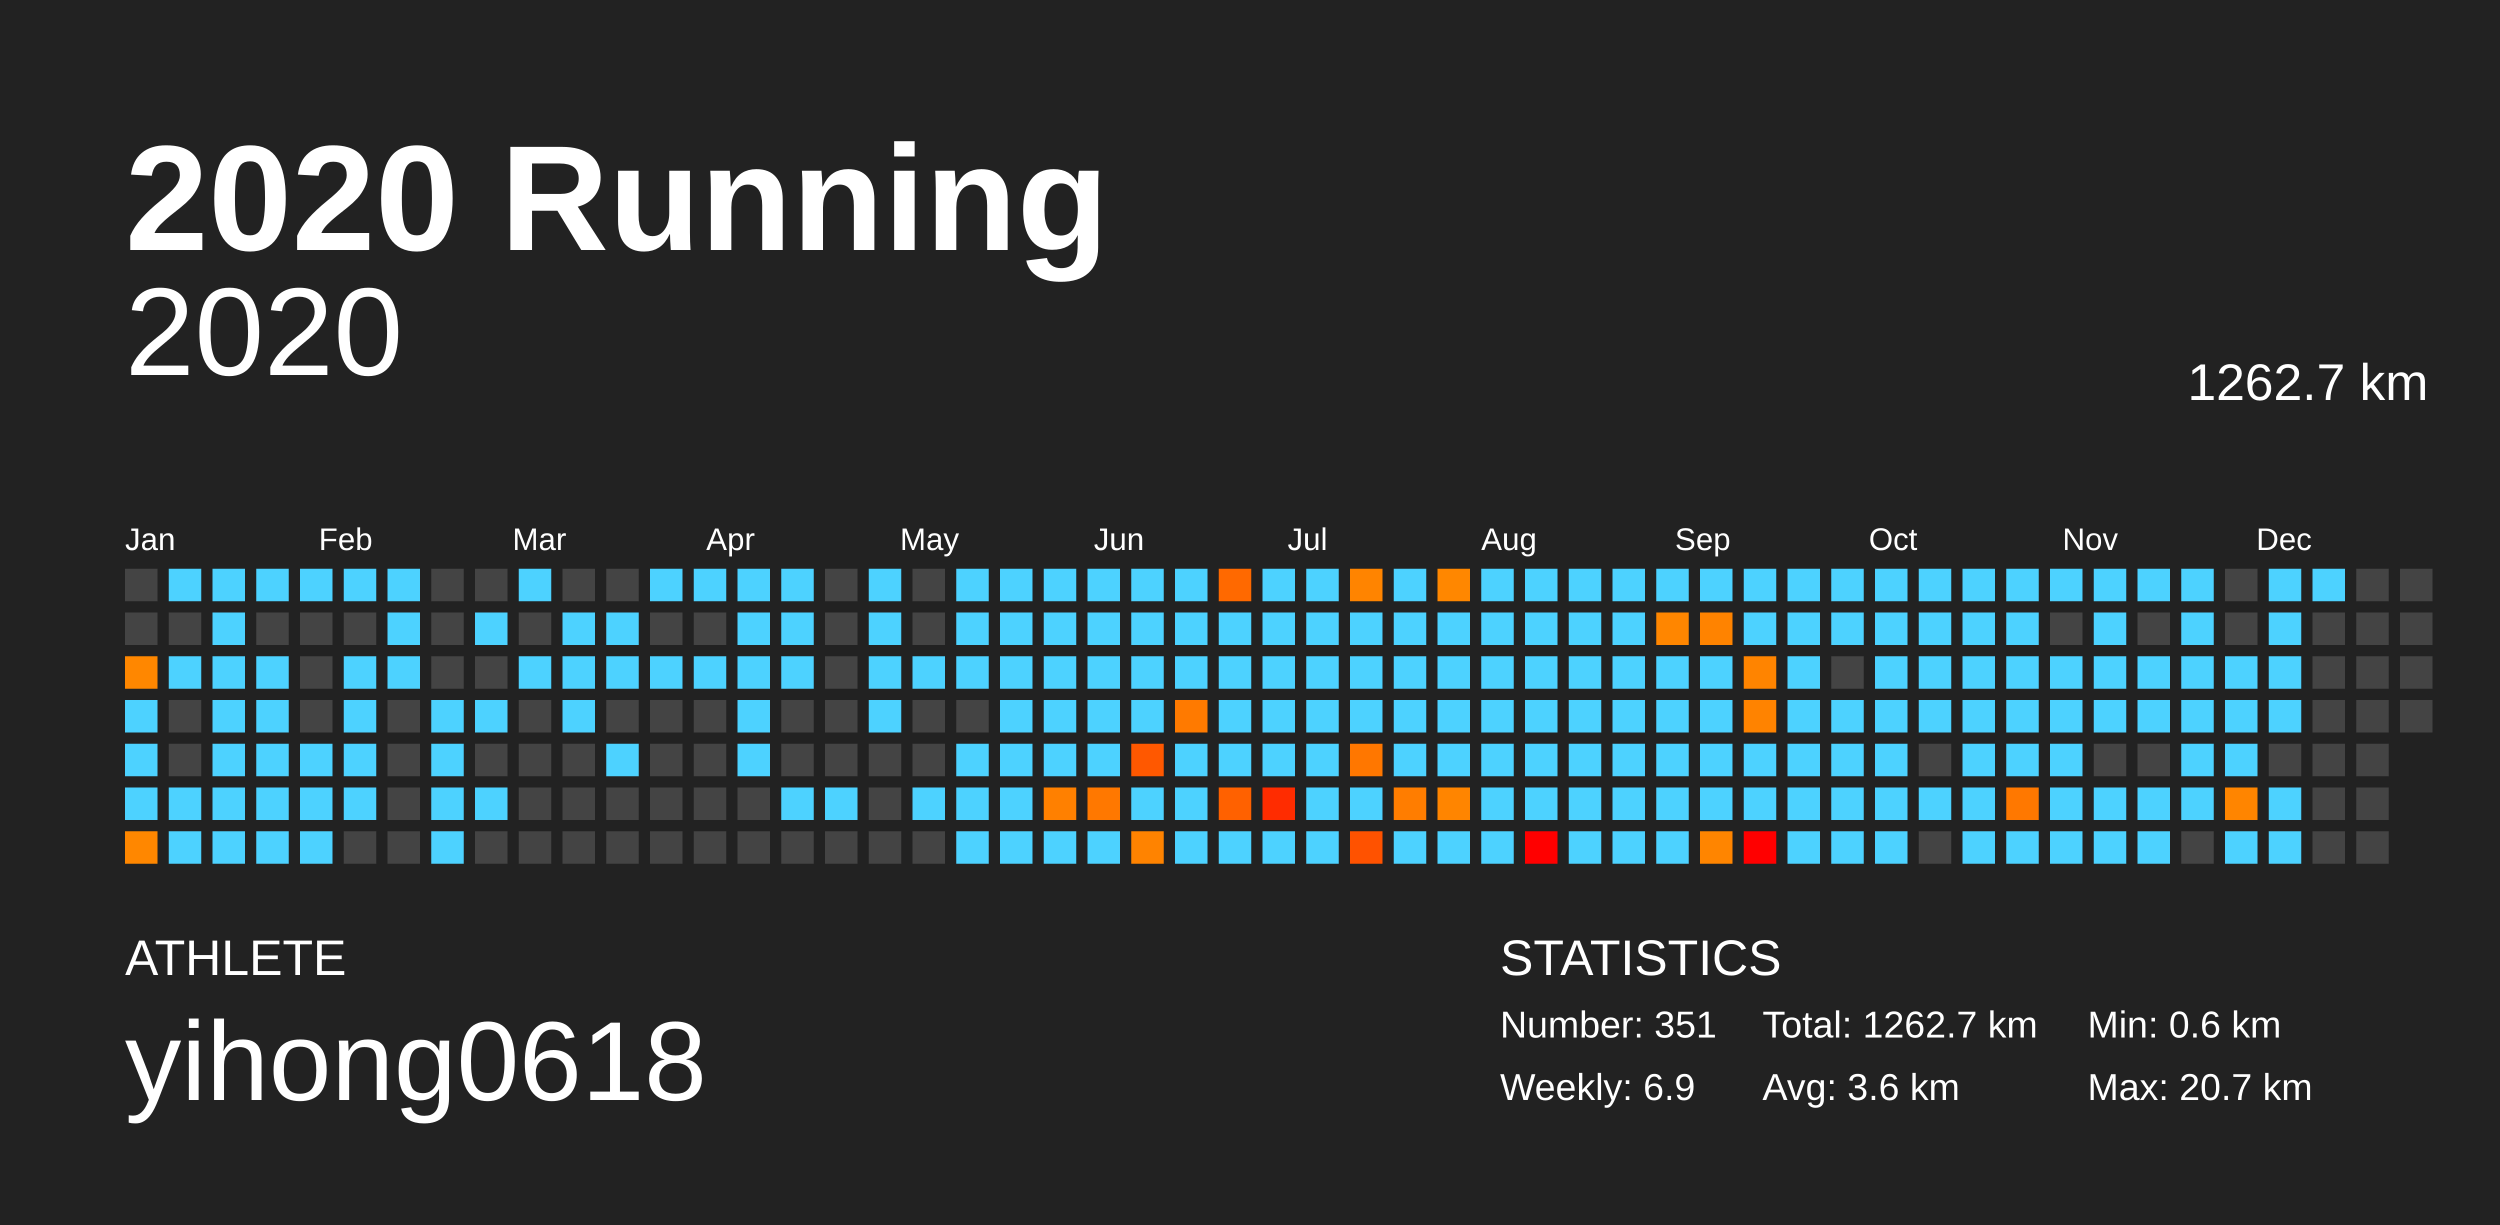
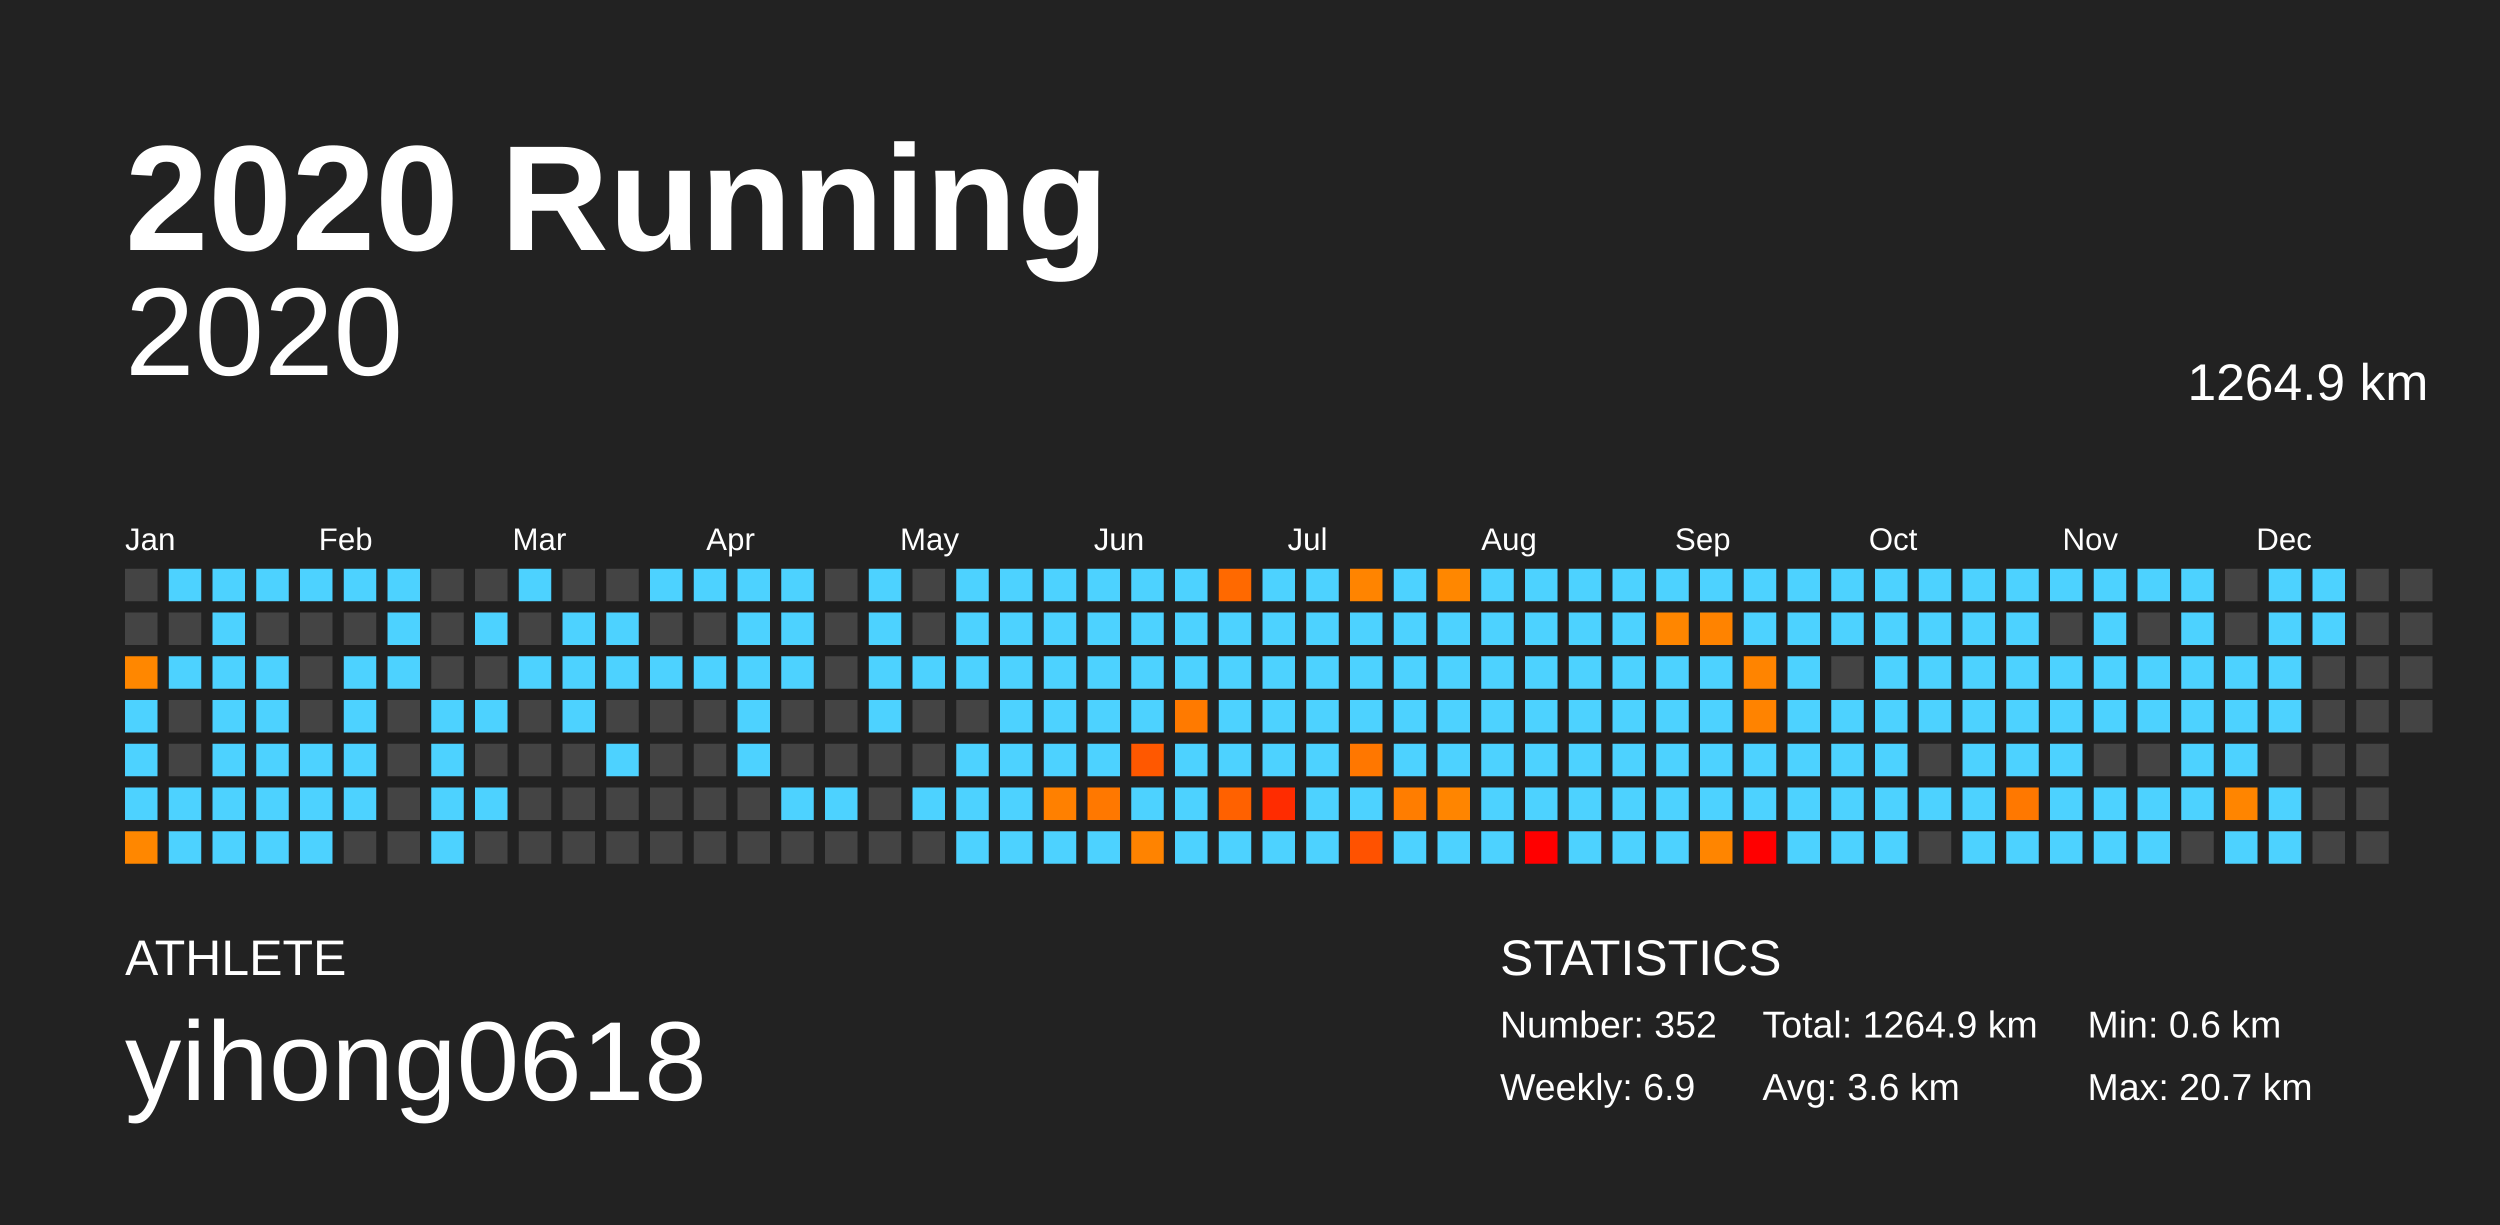
<svg xmlns="http://www.w3.org/2000/svg" baseProfile="full" height="98mm" version="1.1" viewBox="0,0,200,98" width="200mm">
  <defs />
  <rect fill="#222222" height="98" width="200" x="0" y="0" />
  <text fill="#FFFFFF" style="font-size:12px; font-family:Arial; font-weight:bold;" x="10" y="20">2020 Running</text>
  <text fill="#FFFFFF" style="font-size:4px; font-family:Arial" x="10" y="78">ATHLETE</text>
  <text fill="#FFFFFF" style="font-size:9px; font-family:Arial" x="10" y="88">yihong0618</text>
  <text fill="#FFFFFF" style="font-size:4px; font-family:Arial" x="120" y="78">STATISTICS</text>
-   <text fill="#FFFFFF" style="font-size:3px; font-family:Arial" x="120" y="83">Number: 351</text>
+   <text fill="#FFFFFF" style="font-size:3px; font-family:Arial" x="120" y="83">Number: 352</text>
  <text fill="#FFFFFF" style="font-size:3px; font-family:Arial" x="120" y="88">Weekly: 6.9</text>
-   <text fill="#FFFFFF" style="font-size:3px; font-family:Arial" x="141" y="83">Total: 1262.7 km</text>
+   <text fill="#FFFFFF" style="font-size:3px; font-family:Arial" x="141" y="83">Total: 1264.9 km</text>
  <text fill="#FFFFFF" style="font-size:3px; font-family:Arial" x="141" y="88">Avg: 3.6 km</text>
  <text fill="#FFFFFF" style="font-size:3px; font-family:Arial" x="167" y="83">Min: 0.6 km</text>
  <text fill="#FFFFFF" style="font-size:3px; font-family:Arial" x="167" y="88">Max: 20.7 km</text>
  <text alignment-baseline="hanging" fill="#FFFFFF" style="font-size:10.0px; font-family:Arial;" x="10" y="30">2020</text>
-   <text alignment-baseline="hanging" fill="#FFFFFF" style="font-size:4.125px; font-family:Arial;" x="175" y="32">1262.7 km</text>
+   <text alignment-baseline="hanging" fill="#FFFFFF" style="font-size:4.125px; font-family:Arial;" x="175" y="32">1264.9 km</text>
  <text fill="#FFFFFF" style="font-size:2.5px; font-family:Arial" x="10.0" y="44">Jan</text>
  <text fill="#FFFFFF" style="font-size:2.5px; font-family:Arial" x="25.5" y="44">Feb</text>
  <text fill="#FFFFFF" style="font-size:2.5px; font-family:Arial" x="41.0" y="44">Mar</text>
  <text fill="#FFFFFF" style="font-size:2.5px; font-family:Arial" x="56.5" y="44">Apr</text>
  <text fill="#FFFFFF" style="font-size:2.5px; font-family:Arial" x="72.0" y="44">May</text>
  <text fill="#FFFFFF" style="font-size:2.5px; font-family:Arial" x="87.5" y="44">Jun</text>
  <text fill="#FFFFFF" style="font-size:2.5px; font-family:Arial" x="103.0" y="44">Jul</text>
  <text fill="#FFFFFF" style="font-size:2.5px; font-family:Arial" x="118.5" y="44">Aug</text>
  <text fill="#FFFFFF" style="font-size:2.5px; font-family:Arial" x="134.0" y="44">Sep</text>
  <text fill="#FFFFFF" style="font-size:2.5px; font-family:Arial" x="149.5" y="44">Oct</text>
  <text fill="#FFFFFF" style="font-size:2.5px; font-family:Arial" x="165.0" y="44">Nov</text>
  <text fill="#FFFFFF" style="font-size:2.5px; font-family:Arial" x="180.5" y="44">Dec</text>
  <rect fill="#444444" height="2.6" width="2.6" x="10.0" y="45.5" />
  <rect fill="#444444" height="2.6" width="2.6" x="10.0" y="49.0" />
  <rect fill="#ff8700" height="2.6" width="2.6" x="10.0" y="52.5" />
  <rect fill="#4dd2ff" height="2.6" width="2.6" x="10.0" y="56.0" />
  <rect fill="#4dd2ff" height="2.6" width="2.6" x="10.0" y="59.5" />
  <rect fill="#4dd2ff" height="2.6" width="2.6" x="10.0" y="63.0" />
  <rect fill="#ff8700" height="2.6" width="2.6" x="10.0" y="66.5" />
  <rect fill="#4dd2ff" height="2.6" width="2.6" x="13.5" y="45.5" />
  <rect fill="#444444" height="2.6" width="2.6" x="13.5" y="49.0" />
  <rect fill="#4dd2ff" height="2.6" width="2.6" x="13.5" y="52.5" />
  <rect fill="#444444" height="2.6" width="2.6" x="13.5" y="56.0" />
  <rect fill="#444444" height="2.6" width="2.6" x="13.5" y="59.5" />
  <rect fill="#4dd2ff" height="2.6" width="2.6" x="13.5" y="63.0" />
  <rect fill="#4dd2ff" height="2.6" width="2.6" x="13.5" y="66.5" />
  <rect fill="#4dd2ff" height="2.6" width="2.6" x="17.0" y="45.5" />
  <rect fill="#4dd2ff" height="2.6" width="2.6" x="17.0" y="49.0" />
  <rect fill="#4dd2ff" height="2.6" width="2.6" x="17.0" y="52.5" />
  <rect fill="#4dd2ff" height="2.6" width="2.6" x="17.0" y="56.0" />
  <rect fill="#4dd2ff" height="2.6" width="2.6" x="17.0" y="59.5" />
  <rect fill="#4dd2ff" height="2.6" width="2.6" x="17.0" y="63.0" />
  <rect fill="#4dd2ff" height="2.6" width="2.6" x="17.0" y="66.5" />
  <rect fill="#4dd2ff" height="2.6" width="2.6" x="20.5" y="45.5" />
  <rect fill="#444444" height="2.6" width="2.6" x="20.5" y="49.0" />
  <rect fill="#4dd2ff" height="2.6" width="2.6" x="20.5" y="52.5" />
  <rect fill="#4dd2ff" height="2.6" width="2.6" x="20.5" y="56.0" />
  <rect fill="#4dd2ff" height="2.6" width="2.6" x="20.5" y="59.5" />
  <rect fill="#4dd2ff" height="2.6" width="2.6" x="20.5" y="63.0" />
  <rect fill="#4dd2ff" height="2.6" width="2.6" x="20.5" y="66.5" />
  <rect fill="#4dd2ff" height="2.6" width="2.6" x="24.0" y="45.5" />
  <rect fill="#444444" height="2.6" width="2.6" x="24.0" y="49.0" />
  <rect fill="#444444" height="2.6" width="2.6" x="24.0" y="52.5" />
  <rect fill="#444444" height="2.6" width="2.6" x="24.0" y="56.0" />
  <rect fill="#4dd2ff" height="2.6" width="2.6" x="24.0" y="59.5" />
  <rect fill="#4dd2ff" height="2.6" width="2.6" x="24.0" y="63.0" />
  <rect fill="#4dd2ff" height="2.6" width="2.6" x="24.0" y="66.5" />
  <rect fill="#4dd2ff" height="2.6" width="2.6" x="27.5" y="45.5" />
  <rect fill="#444444" height="2.6" width="2.6" x="27.5" y="49.0" />
  <rect fill="#4dd2ff" height="2.6" width="2.6" x="27.5" y="52.5" />
  <rect fill="#4dd2ff" height="2.6" width="2.6" x="27.5" y="56.0" />
  <rect fill="#4dd2ff" height="2.6" width="2.6" x="27.5" y="59.5" />
  <rect fill="#4dd2ff" height="2.6" width="2.6" x="27.5" y="63.0" />
  <rect fill="#444444" height="2.6" width="2.6" x="27.5" y="66.5" />
  <rect fill="#4dd2ff" height="2.6" width="2.6" x="31.0" y="45.5" />
  <rect fill="#4dd2ff" height="2.6" width="2.6" x="31.0" y="49.0" />
  <rect fill="#4dd2ff" height="2.6" width="2.6" x="31.0" y="52.5" />
  <rect fill="#444444" height="2.6" width="2.6" x="31.0" y="56.0" />
  <rect fill="#444444" height="2.6" width="2.6" x="31.0" y="59.5" />
  <rect fill="#444444" height="2.6" width="2.6" x="31.0" y="63.0" />
  <rect fill="#444444" height="2.6" width="2.6" x="31.0" y="66.5" />
  <rect fill="#444444" height="2.6" width="2.6" x="34.5" y="45.5" />
  <rect fill="#444444" height="2.6" width="2.6" x="34.5" y="49.0" />
  <rect fill="#444444" height="2.6" width="2.6" x="34.5" y="52.5" />
  <rect fill="#4dd2ff" height="2.6" width="2.6" x="34.5" y="56.0" />
  <rect fill="#4dd2ff" height="2.6" width="2.6" x="34.5" y="59.5" />
  <rect fill="#4dd2ff" height="2.6" width="2.6" x="34.5" y="63.0" />
  <rect fill="#4dd2ff" height="2.6" width="2.6" x="34.5" y="66.5" />
  <rect fill="#444444" height="2.6" width="2.6" x="38.0" y="45.5" />
  <rect fill="#4dd2ff" height="2.6" width="2.6" x="38.0" y="49.0" />
  <rect fill="#444444" height="2.6" width="2.6" x="38.0" y="52.5" />
  <rect fill="#4dd2ff" height="2.6" width="2.6" x="38.0" y="56.0" />
  <rect fill="#444444" height="2.6" width="2.6" x="38.0" y="59.5" />
  <rect fill="#4dd2ff" height="2.6" width="2.6" x="38.0" y="63.0" />
  <rect fill="#444444" height="2.6" width="2.6" x="38.0" y="66.5" />
  <rect fill="#4dd2ff" height="2.6" width="2.6" x="41.5" y="45.5" />
  <rect fill="#444444" height="2.6" width="2.6" x="41.5" y="49.0" />
  <rect fill="#4dd2ff" height="2.6" width="2.6" x="41.5" y="52.5" />
  <rect fill="#444444" height="2.6" width="2.6" x="41.5" y="56.0" />
  <rect fill="#444444" height="2.6" width="2.6" x="41.5" y="59.5" />
  <rect fill="#444444" height="2.6" width="2.6" x="41.5" y="63.0" />
  <rect fill="#444444" height="2.6" width="2.6" x="41.5" y="66.5" />
  <rect fill="#444444" height="2.6" width="2.6" x="45.0" y="45.5" />
  <rect fill="#4dd2ff" height="2.6" width="2.6" x="45.0" y="49.0" />
  <rect fill="#4dd2ff" height="2.6" width="2.6" x="45.0" y="52.5" />
  <rect fill="#4dd2ff" height="2.6" width="2.6" x="45.0" y="56.0" />
  <rect fill="#444444" height="2.6" width="2.6" x="45.0" y="59.5" />
  <rect fill="#444444" height="2.6" width="2.6" x="45.0" y="63.0" />
  <rect fill="#444444" height="2.6" width="2.6" x="45.0" y="66.5" />
  <rect fill="#444444" height="2.6" width="2.6" x="48.5" y="45.5" />
  <rect fill="#4dd2ff" height="2.6" width="2.6" x="48.5" y="49.0" />
  <rect fill="#4dd2ff" height="2.6" width="2.6" x="48.5" y="52.5" />
  <rect fill="#444444" height="2.6" width="2.6" x="48.5" y="56.0" />
  <rect fill="#4dd2ff" height="2.6" width="2.6" x="48.5" y="59.5" />
  <rect fill="#444444" height="2.6" width="2.6" x="48.5" y="63.0" />
  <rect fill="#444444" height="2.6" width="2.6" x="48.5" y="66.5" />
  <rect fill="#4dd2ff" height="2.6" width="2.6" x="52.0" y="45.5" />
  <rect fill="#444444" height="2.6" width="2.6" x="52.0" y="49.0" />
  <rect fill="#4dd2ff" height="2.6" width="2.6" x="52.0" y="52.5" />
  <rect fill="#444444" height="2.6" width="2.6" x="52.0" y="56.0" />
  <rect fill="#444444" height="2.6" width="2.6" x="52.0" y="59.5" />
  <rect fill="#444444" height="2.6" width="2.6" x="52.0" y="63.0" />
  <rect fill="#444444" height="2.6" width="2.6" x="52.0" y="66.5" />
  <rect fill="#4dd2ff" height="2.6" width="2.6" x="55.5" y="45.5" />
  <rect fill="#444444" height="2.6" width="2.6" x="55.5" y="49.0" />
  <rect fill="#4dd2ff" height="2.6" width="2.6" x="55.5" y="52.5" />
  <rect fill="#444444" height="2.6" width="2.6" x="55.5" y="56.0" />
  <rect fill="#444444" height="2.6" width="2.6" x="55.5" y="59.5" />
  <rect fill="#444444" height="2.6" width="2.6" x="55.5" y="63.0" />
  <rect fill="#444444" height="2.6" width="2.6" x="55.5" y="66.5" />
  <rect fill="#4dd2ff" height="2.6" width="2.6" x="59.0" y="45.5" />
  <rect fill="#4dd2ff" height="2.6" width="2.6" x="59.0" y="49.0" />
  <rect fill="#4dd2ff" height="2.6" width="2.6" x="59.0" y="52.5" />
  <rect fill="#4dd2ff" height="2.6" width="2.6" x="59.0" y="56.0" />
  <rect fill="#4dd2ff" height="2.6" width="2.6" x="59.0" y="59.5" />
  <rect fill="#444444" height="2.6" width="2.6" x="59.0" y="63.0" />
  <rect fill="#444444" height="2.6" width="2.6" x="59.0" y="66.5" />
  <rect fill="#4dd2ff" height="2.6" width="2.6" x="62.5" y="45.5" />
  <rect fill="#4dd2ff" height="2.6" width="2.6" x="62.5" y="49.0" />
  <rect fill="#4dd2ff" height="2.6" width="2.6" x="62.5" y="52.5" />
  <rect fill="#444444" height="2.6" width="2.6" x="62.5" y="56.0" />
  <rect fill="#444444" height="2.6" width="2.6" x="62.5" y="59.5" />
  <rect fill="#4dd2ff" height="2.6" width="2.6" x="62.5" y="63.0" />
  <rect fill="#444444" height="2.6" width="2.6" x="62.5" y="66.5" />
  <rect fill="#444444" height="2.6" width="2.6" x="66.0" y="45.5" />
  <rect fill="#444444" height="2.6" width="2.6" x="66.0" y="49.0" />
  <rect fill="#444444" height="2.6" width="2.6" x="66.0" y="52.5" />
  <rect fill="#444444" height="2.6" width="2.6" x="66.0" y="56.0" />
  <rect fill="#444444" height="2.6" width="2.6" x="66.0" y="59.5" />
  <rect fill="#4dd2ff" height="2.6" width="2.6" x="66.0" y="63.0" />
  <rect fill="#444444" height="2.6" width="2.6" x="66.0" y="66.5" />
  <rect fill="#4dd2ff" height="2.6" width="2.6" x="69.5" y="45.5" />
  <rect fill="#4dd2ff" height="2.6" width="2.6" x="69.5" y="49.0" />
  <rect fill="#4dd2ff" height="2.6" width="2.6" x="69.5" y="52.5" />
  <rect fill="#4dd2ff" height="2.6" width="2.6" x="69.5" y="56.0" />
  <rect fill="#444444" height="2.6" width="2.6" x="69.5" y="59.5" />
  <rect fill="#444444" height="2.6" width="2.6" x="69.5" y="63.0" />
  <rect fill="#444444" height="2.6" width="2.6" x="69.5" y="66.5" />
  <rect fill="#444444" height="2.6" width="2.6" x="73.0" y="45.5" />
  <rect fill="#444444" height="2.6" width="2.6" x="73.0" y="49.0" />
  <rect fill="#4dd2ff" height="2.6" width="2.6" x="73.0" y="52.5" />
  <rect fill="#444444" height="2.6" width="2.6" x="73.0" y="56.0" />
  <rect fill="#444444" height="2.6" width="2.6" x="73.0" y="59.5" />
  <rect fill="#4dd2ff" height="2.6" width="2.6" x="73.0" y="63.0" />
  <rect fill="#444444" height="2.6" width="2.6" x="73.0" y="66.5" />
  <rect fill="#4dd2ff" height="2.6" width="2.6" x="76.5" y="45.5" />
  <rect fill="#4dd2ff" height="2.6" width="2.6" x="76.5" y="49.0" />
  <rect fill="#4dd2ff" height="2.6" width="2.6" x="76.5" y="52.5" />
  <rect fill="#444444" height="2.6" width="2.6" x="76.5" y="56.0" />
  <rect fill="#4dd2ff" height="2.6" width="2.6" x="76.5" y="59.5" />
  <rect fill="#4dd2ff" height="2.6" width="2.6" x="76.5" y="63.0" />
  <rect fill="#4dd2ff" height="2.6" width="2.6" x="76.5" y="66.5" />
  <rect fill="#4dd2ff" height="2.6" width="2.6" x="80.0" y="45.5" />
  <rect fill="#4dd2ff" height="2.6" width="2.6" x="80.0" y="49.0" />
  <rect fill="#4dd2ff" height="2.6" width="2.6" x="80.0" y="52.5" />
  <rect fill="#4dd2ff" height="2.6" width="2.6" x="80.0" y="56.0" />
  <rect fill="#4dd2ff" height="2.6" width="2.6" x="80.0" y="59.5" />
  <rect fill="#4dd2ff" height="2.6" width="2.6" x="80.0" y="63.0" />
  <rect fill="#4dd2ff" height="2.6" width="2.6" x="80.0" y="66.5" />
  <rect fill="#4dd2ff" height="2.6" width="2.6" x="83.5" y="45.5" />
  <rect fill="#4dd2ff" height="2.6" width="2.6" x="83.5" y="49.0" />
  <rect fill="#4dd2ff" height="2.6" width="2.6" x="83.5" y="52.5" />
  <rect fill="#4dd2ff" height="2.6" width="2.6" x="83.5" y="56.0" />
  <rect fill="#4dd2ff" height="2.6" width="2.6" x="83.5" y="59.5" />
  <rect fill="#ff8000" height="2.6" width="2.6" x="83.5" y="63.0" />
  <rect fill="#4dd2ff" height="2.6" width="2.6" x="83.5" y="66.5" />
  <rect fill="#4dd2ff" height="2.6" width="2.6" x="87.0" y="45.5" />
  <rect fill="#4dd2ff" height="2.6" width="2.6" x="87.0" y="49.0" />
  <rect fill="#4dd2ff" height="2.6" width="2.6" x="87.0" y="52.5" />
  <rect fill="#4dd2ff" height="2.6" width="2.6" x="87.0" y="56.0" />
  <rect fill="#4dd2ff" height="2.6" width="2.6" x="87.0" y="59.5" />
  <rect fill="#ff7800" height="2.6" width="2.6" x="87.0" y="63.0" />
  <rect fill="#4dd2ff" height="2.6" width="2.6" x="87.0" y="66.5" />
  <rect fill="#4dd2ff" height="2.6" width="2.6" x="90.5" y="45.5" />
  <rect fill="#4dd2ff" height="2.6" width="2.6" x="90.5" y="49.0" />
  <rect fill="#4dd2ff" height="2.6" width="2.6" x="90.5" y="52.5" />
  <rect fill="#4dd2ff" height="2.6" width="2.6" x="90.5" y="56.0" />
  <rect fill="#ff5800" height="2.6" width="2.6" x="90.5" y="59.5" />
  <rect fill="#4dd2ff" height="2.6" width="2.6" x="90.5" y="63.0" />
  <rect fill="#ff8300" height="2.6" width="2.6" x="90.5" y="66.5" />
  <rect fill="#4dd2ff" height="2.6" width="2.6" x="94.0" y="45.5" />
  <rect fill="#4dd2ff" height="2.6" width="2.6" x="94.0" y="49.0" />
  <rect fill="#4dd2ff" height="2.6" width="2.6" x="94.0" y="52.5" />
  <rect fill="#ff7a00" height="2.6" width="2.6" x="94.0" y="56.0" />
  <rect fill="#4dd2ff" height="2.6" width="2.6" x="94.0" y="59.5" />
  <rect fill="#4dd2ff" height="2.6" width="2.6" x="94.0" y="63.0" />
  <rect fill="#4dd2ff" height="2.6" width="2.6" x="94.0" y="66.5" />
  <rect fill="#ff6900" height="2.6" width="2.6" x="97.5" y="45.5" />
  <rect fill="#4dd2ff" height="2.6" width="2.6" x="97.5" y="49.0" />
  <rect fill="#4dd2ff" height="2.6" width="2.6" x="97.5" y="52.5" />
  <rect fill="#4dd2ff" height="2.6" width="2.6" x="97.5" y="56.0" />
  <rect fill="#4dd2ff" height="2.6" width="2.6" x="97.5" y="59.5" />
  <rect fill="#ff6100" height="2.6" width="2.6" x="97.5" y="63.0" />
  <rect fill="#4dd2ff" height="2.6" width="2.6" x="97.5" y="66.5" />
  <rect fill="#4dd2ff" height="2.6" width="2.6" x="101.0" y="45.5" />
  <rect fill="#4dd2ff" height="2.6" width="2.6" x="101.0" y="49.0" />
  <rect fill="#4dd2ff" height="2.6" width="2.6" x="101.0" y="52.5" />
  <rect fill="#4dd2ff" height="2.6" width="2.6" x="101.0" y="56.0" />
  <rect fill="#4dd2ff" height="2.6" width="2.6" x="101.0" y="59.5" />
  <rect fill="#ff2c00" height="2.6" width="2.6" x="101.0" y="63.0" />
  <rect fill="#4dd2ff" height="2.6" width="2.6" x="101.0" y="66.5" />
  <rect fill="#4dd2ff" height="2.6" width="2.6" x="104.5" y="45.5" />
  <rect fill="#4dd2ff" height="2.6" width="2.6" x="104.5" y="49.0" />
  <rect fill="#4dd2ff" height="2.6" width="2.6" x="104.5" y="52.5" />
  <rect fill="#4dd2ff" height="2.6" width="2.6" x="104.5" y="56.0" />
  <rect fill="#4dd2ff" height="2.6" width="2.6" x="104.5" y="59.5" />
  <rect fill="#4dd2ff" height="2.6" width="2.6" x="104.5" y="63.0" />
  <rect fill="#4dd2ff" height="2.6" width="2.6" x="104.5" y="66.5" />
  <rect fill="#ff8400" height="2.6" width="2.6" x="108.0" y="45.5" />
  <rect fill="#4dd2ff" height="2.6" width="2.6" x="108.0" y="49.0" />
  <rect fill="#4dd2ff" height="2.6" width="2.6" x="108.0" y="52.5" />
  <rect fill="#4dd2ff" height="2.6" width="2.6" x="108.0" y="56.0" />
  <rect fill="#ff7700" height="2.6" width="2.6" x="108.0" y="59.5" />
  <rect fill="#4dd2ff" height="2.6" width="2.6" x="108.0" y="63.0" />
  <rect fill="#ff5200" height="2.6" width="2.6" x="108.0" y="66.5" />
  <rect fill="#4dd2ff" height="2.6" width="2.6" x="111.5" y="45.5" />
  <rect fill="#4dd2ff" height="2.6" width="2.6" x="111.5" y="49.0" />
  <rect fill="#4dd2ff" height="2.6" width="2.6" x="111.5" y="52.5" />
  <rect fill="#4dd2ff" height="2.6" width="2.6" x="111.5" y="56.0" />
  <rect fill="#4dd2ff" height="2.6" width="2.6" x="111.5" y="59.5" />
  <rect fill="#ff7d00" height="2.6" width="2.6" x="111.5" y="63.0" />
  <rect fill="#4dd2ff" height="2.6" width="2.6" x="111.5" y="66.5" />
  <rect fill="#ff8700" height="2.6" width="2.6" x="115.0" y="45.5" />
  <rect fill="#4dd2ff" height="2.6" width="2.6" x="115.0" y="49.0" />
  <rect fill="#4dd2ff" height="2.6" width="2.6" x="115.0" y="52.5" />
  <rect fill="#4dd2ff" height="2.6" width="2.6" x="115.0" y="56.0" />
  <rect fill="#4dd2ff" height="2.6" width="2.6" x="115.0" y="59.5" />
  <rect fill="#ff8500" height="2.6" width="2.6" x="115.0" y="63.0" />
  <rect fill="#4dd2ff" height="2.6" width="2.6" x="115.0" y="66.5" />
  <rect fill="#4dd2ff" height="2.6" width="2.6" x="118.5" y="45.5" />
  <rect fill="#4dd2ff" height="2.6" width="2.6" x="118.5" y="49.0" />
  <rect fill="#4dd2ff" height="2.6" width="2.6" x="118.5" y="52.5" />
  <rect fill="#4dd2ff" height="2.6" width="2.6" x="118.5" y="56.0" />
  <rect fill="#4dd2ff" height="2.6" width="2.6" x="118.5" y="59.5" />
  <rect fill="#4dd2ff" height="2.6" width="2.6" x="118.5" y="63.0" />
  <rect fill="#4dd2ff" height="2.6" width="2.6" x="118.5" y="66.5" />
  <rect fill="#4dd2ff" height="2.6" width="2.6" x="122.0" y="45.5" />
  <rect fill="#4dd2ff" height="2.6" width="2.6" x="122.0" y="49.0" />
  <rect fill="#4dd2ff" height="2.6" width="2.6" x="122.0" y="52.5" />
  <rect fill="#4dd2ff" height="2.6" width="2.6" x="122.0" y="56.0" />
  <rect fill="#4dd2ff" height="2.6" width="2.6" x="122.0" y="59.5" />
  <rect fill="#4dd2ff" height="2.6" width="2.6" x="122.0" y="63.0" />
  <rect fill="red" height="2.6" width="2.6" x="122.0" y="66.5" />
  <rect fill="#4dd2ff" height="2.6" width="2.6" x="125.5" y="45.5" />
  <rect fill="#4dd2ff" height="2.6" width="2.6" x="125.5" y="49.0" />
  <rect fill="#4dd2ff" height="2.6" width="2.6" x="125.5" y="52.5" />
  <rect fill="#4dd2ff" height="2.6" width="2.6" x="125.5" y="56.0" />
  <rect fill="#4dd2ff" height="2.6" width="2.6" x="125.5" y="59.5" />
  <rect fill="#4dd2ff" height="2.6" width="2.6" x="125.5" y="63.0" />
  <rect fill="#4dd2ff" height="2.6" width="2.6" x="125.5" y="66.5" />
  <rect fill="#4dd2ff" height="2.6" width="2.6" x="129.0" y="45.5" />
  <rect fill="#4dd2ff" height="2.6" width="2.6" x="129.0" y="49.0" />
  <rect fill="#4dd2ff" height="2.6" width="2.6" x="129.0" y="52.5" />
  <rect fill="#4dd2ff" height="2.6" width="2.6" x="129.0" y="56.0" />
  <rect fill="#4dd2ff" height="2.6" width="2.6" x="129.0" y="59.5" />
  <rect fill="#4dd2ff" height="2.6" width="2.6" x="129.0" y="63.0" />
  <rect fill="#4dd2ff" height="2.6" width="2.6" x="129.0" y="66.5" />
  <rect fill="#4dd2ff" height="2.6" width="2.6" x="132.5" y="45.5" />
  <rect fill="#ff8600" height="2.6" width="2.6" x="132.5" y="49.0" />
  <rect fill="#4dd2ff" height="2.6" width="2.6" x="132.5" y="52.5" />
  <rect fill="#4dd2ff" height="2.6" width="2.6" x="132.5" y="56.0" />
  <rect fill="#4dd2ff" height="2.6" width="2.6" x="132.5" y="59.5" />
  <rect fill="#4dd2ff" height="2.6" width="2.6" x="132.5" y="63.0" />
  <rect fill="#4dd2ff" height="2.6" width="2.6" x="132.5" y="66.5" />
  <rect fill="#4dd2ff" height="2.6" width="2.6" x="136.0" y="45.5" />
  <rect fill="#ff8300" height="2.6" width="2.6" x="136.0" y="49.0" />
  <rect fill="#4dd2ff" height="2.6" width="2.6" x="136.0" y="52.5" />
  <rect fill="#4dd2ff" height="2.6" width="2.6" x="136.0" y="56.0" />
  <rect fill="#4dd2ff" height="2.6" width="2.6" x="136.0" y="59.5" />
  <rect fill="#4dd2ff" height="2.6" width="2.6" x="136.0" y="63.0" />
  <rect fill="#ff8500" height="2.6" width="2.6" x="136.0" y="66.5" />
  <rect fill="#4dd2ff" height="2.6" width="2.6" x="139.5" y="45.5" />
  <rect fill="#4dd2ff" height="2.6" width="2.6" x="139.5" y="49.0" />
  <rect fill="#ff8400" height="2.6" width="2.6" x="139.5" y="52.5" />
  <rect fill="#ff8300" height="2.6" width="2.6" x="139.5" y="56.0" />
  <rect fill="#4dd2ff" height="2.6" width="2.6" x="139.5" y="59.5" />
  <rect fill="#4dd2ff" height="2.6" width="2.6" x="139.5" y="63.0" />
  <rect fill="red" height="2.6" width="2.6" x="139.5" y="66.5" />
  <rect fill="#4dd2ff" height="2.6" width="2.6" x="143.0" y="45.5" />
  <rect fill="#4dd2ff" height="2.6" width="2.6" x="143.0" y="49.0" />
  <rect fill="#4dd2ff" height="2.6" width="2.6" x="143.0" y="52.5" />
  <rect fill="#4dd2ff" height="2.6" width="2.6" x="143.0" y="56.0" />
  <rect fill="#4dd2ff" height="2.6" width="2.6" x="143.0" y="59.5" />
  <rect fill="#4dd2ff" height="2.6" width="2.6" x="143.0" y="63.0" />
  <rect fill="#4dd2ff" height="2.6" width="2.6" x="143.0" y="66.5" />
  <rect fill="#4dd2ff" height="2.6" width="2.6" x="146.5" y="45.5" />
  <rect fill="#4dd2ff" height="2.6" width="2.6" x="146.5" y="49.0" />
  <rect fill="#444444" height="2.6" width="2.6" x="146.5" y="52.5" />
  <rect fill="#4dd2ff" height="2.6" width="2.6" x="146.5" y="56.0" />
  <rect fill="#4dd2ff" height="2.6" width="2.6" x="146.5" y="59.5" />
  <rect fill="#4dd2ff" height="2.6" width="2.6" x="146.5" y="63.0" />
  <rect fill="#4dd2ff" height="2.6" width="2.6" x="146.5" y="66.5" />
  <rect fill="#4dd2ff" height="2.6" width="2.6" x="150.0" y="45.5" />
  <rect fill="#4dd2ff" height="2.6" width="2.6" x="150.0" y="49.0" />
  <rect fill="#4dd2ff" height="2.6" width="2.6" x="150.0" y="52.5" />
  <rect fill="#4dd2ff" height="2.6" width="2.6" x="150.0" y="56.0" />
  <rect fill="#4dd2ff" height="2.6" width="2.6" x="150.0" y="59.5" />
  <rect fill="#4dd2ff" height="2.6" width="2.6" x="150.0" y="63.0" />
  <rect fill="#4dd2ff" height="2.6" width="2.6" x="150.0" y="66.5" />
  <rect fill="#4dd2ff" height="2.6" width="2.6" x="153.5" y="45.5" />
  <rect fill="#4dd2ff" height="2.6" width="2.6" x="153.5" y="49.0" />
  <rect fill="#4dd2ff" height="2.6" width="2.6" x="153.5" y="52.5" />
  <rect fill="#4dd2ff" height="2.6" width="2.6" x="153.5" y="56.0" />
  <rect fill="#444444" height="2.6" width="2.6" x="153.5" y="59.5" />
  <rect fill="#4dd2ff" height="2.6" width="2.6" x="153.5" y="63.0" />
  <rect fill="#444444" height="2.6" width="2.6" x="153.5" y="66.5" />
  <rect fill="#4dd2ff" height="2.6" width="2.6" x="157.0" y="45.5" />
  <rect fill="#4dd2ff" height="2.6" width="2.6" x="157.0" y="49.0" />
  <rect fill="#4dd2ff" height="2.6" width="2.6" x="157.0" y="52.5" />
  <rect fill="#4dd2ff" height="2.6" width="2.6" x="157.0" y="56.0" />
  <rect fill="#4dd2ff" height="2.6" width="2.6" x="157.0" y="59.5" />
  <rect fill="#4dd2ff" height="2.6" width="2.6" x="157.0" y="63.0" />
  <rect fill="#4dd2ff" height="2.6" width="2.6" x="157.0" y="66.5" />
  <rect fill="#4dd2ff" height="2.6" width="2.6" x="160.5" y="45.5" />
  <rect fill="#4dd2ff" height="2.6" width="2.6" x="160.5" y="49.0" />
  <rect fill="#4dd2ff" height="2.6" width="2.6" x="160.5" y="52.5" />
  <rect fill="#4dd2ff" height="2.6" width="2.6" x="160.5" y="56.0" />
  <rect fill="#4dd2ff" height="2.6" width="2.6" x="160.5" y="59.5" />
  <rect fill="#ff7800" height="2.6" width="2.6" x="160.5" y="63.0" />
  <rect fill="#4dd2ff" height="2.6" width="2.6" x="160.5" y="66.5" />
  <rect fill="#4dd2ff" height="2.6" width="2.6" x="164.0" y="45.5" />
  <rect fill="#444444" height="2.6" width="2.6" x="164.0" y="49.0" />
  <rect fill="#4dd2ff" height="2.6" width="2.6" x="164.0" y="52.5" />
  <rect fill="#4dd2ff" height="2.6" width="2.6" x="164.0" y="56.0" />
  <rect fill="#4dd2ff" height="2.6" width="2.6" x="164.0" y="59.5" />
  <rect fill="#4dd2ff" height="2.6" width="2.6" x="164.0" y="63.0" />
  <rect fill="#4dd2ff" height="2.6" width="2.6" x="164.0" y="66.5" />
  <rect fill="#4dd2ff" height="2.6" width="2.6" x="167.5" y="45.5" />
  <rect fill="#4dd2ff" height="2.6" width="2.6" x="167.5" y="49.0" />
  <rect fill="#4dd2ff" height="2.6" width="2.6" x="167.5" y="52.5" />
  <rect fill="#4dd2ff" height="2.6" width="2.6" x="167.5" y="56.0" />
  <rect fill="#444444" height="2.6" width="2.6" x="167.5" y="59.5" />
  <rect fill="#4dd2ff" height="2.6" width="2.6" x="167.5" y="63.0" />
  <rect fill="#4dd2ff" height="2.6" width="2.6" x="167.5" y="66.5" />
  <rect fill="#4dd2ff" height="2.6" width="2.6" x="171.0" y="45.5" />
  <rect fill="#444444" height="2.6" width="2.6" x="171.0" y="49.0" />
  <rect fill="#4dd2ff" height="2.6" width="2.6" x="171.0" y="52.5" />
  <rect fill="#4dd2ff" height="2.6" width="2.6" x="171.0" y="56.0" />
  <rect fill="#444444" height="2.6" width="2.6" x="171.0" y="59.5" />
  <rect fill="#4dd2ff" height="2.6" width="2.6" x="171.0" y="63.0" />
  <rect fill="#4dd2ff" height="2.6" width="2.6" x="171.0" y="66.5" />
  <rect fill="#4dd2ff" height="2.6" width="2.6" x="174.5" y="45.5" />
  <rect fill="#4dd2ff" height="2.6" width="2.6" x="174.5" y="49.0" />
  <rect fill="#4dd2ff" height="2.6" width="2.6" x="174.5" y="52.5" />
  <rect fill="#4dd2ff" height="2.6" width="2.6" x="174.5" y="56.0" />
  <rect fill="#4dd2ff" height="2.6" width="2.6" x="174.5" y="59.5" />
  <rect fill="#4dd2ff" height="2.6" width="2.6" x="174.5" y="63.0" />
  <rect fill="#444444" height="2.6" width="2.6" x="174.5" y="66.5" />
  <rect fill="#444444" height="2.6" width="2.6" x="178.0" y="45.5" />
  <rect fill="#444444" height="2.6" width="2.6" x="178.0" y="49.0" />
  <rect fill="#4dd2ff" height="2.6" width="2.6" x="178.0" y="52.5" />
  <rect fill="#4dd2ff" height="2.6" width="2.6" x="178.0" y="56.0" />
  <rect fill="#4dd2ff" height="2.6" width="2.6" x="178.0" y="59.5" />
  <rect fill="#ff8500" height="2.6" width="2.6" x="178.0" y="63.0" />
  <rect fill="#4dd2ff" height="2.6" width="2.6" x="178.0" y="66.5" />
  <rect fill="#4dd2ff" height="2.6" width="2.6" x="181.5" y="45.5" />
  <rect fill="#4dd2ff" height="2.6" width="2.6" x="181.5" y="49.0" />
  <rect fill="#4dd2ff" height="2.6" width="2.6" x="181.5" y="52.5" />
  <rect fill="#4dd2ff" height="2.6" width="2.6" x="181.5" y="56.0" />
  <rect fill="#444444" height="2.6" width="2.6" x="181.5" y="59.5" />
  <rect fill="#4dd2ff" height="2.6" width="2.6" x="181.5" y="63.0" />
  <rect fill="#4dd2ff" height="2.6" width="2.6" x="181.5" y="66.5" />
  <rect fill="#4dd2ff" height="2.6" width="2.6" x="185.0" y="45.5" />
-   <rect fill="#444444" height="2.6" width="2.6" x="185.0" y="49.0" />
+   <rect fill="#4dd2ff" height="2.6" width="2.6" x="185.0" y="49.0" />
  <rect fill="#444444" height="2.6" width="2.6" x="185.0" y="52.5" />
  <rect fill="#444444" height="2.6" width="2.6" x="185.0" y="56.0" />
  <rect fill="#444444" height="2.6" width="2.6" x="185.0" y="59.5" />
  <rect fill="#444444" height="2.6" width="2.6" x="185.0" y="63.0" />
  <rect fill="#444444" height="2.6" width="2.6" x="185.0" y="66.5" />
  <rect fill="#444444" height="2.6" width="2.6" x="188.5" y="45.5" />
  <rect fill="#444444" height="2.6" width="2.6" x="188.5" y="49.0" />
  <rect fill="#444444" height="2.6" width="2.6" x="188.5" y="52.5" />
  <rect fill="#444444" height="2.6" width="2.6" x="188.5" y="56.0" />
  <rect fill="#444444" height="2.6" width="2.6" x="188.5" y="59.5" />
  <rect fill="#444444" height="2.6" width="2.6" x="188.5" y="63.0" />
  <rect fill="#444444" height="2.6" width="2.6" x="188.5" y="66.5" />
  <rect fill="#444444" height="2.6" width="2.6" x="192.0" y="45.5" />
  <rect fill="#444444" height="2.6" width="2.6" x="192.0" y="49.0" />
  <rect fill="#444444" height="2.6" width="2.6" x="192.0" y="52.5" />
  <rect fill="#444444" height="2.6" width="2.6" x="192.0" y="56.0" />
</svg>
